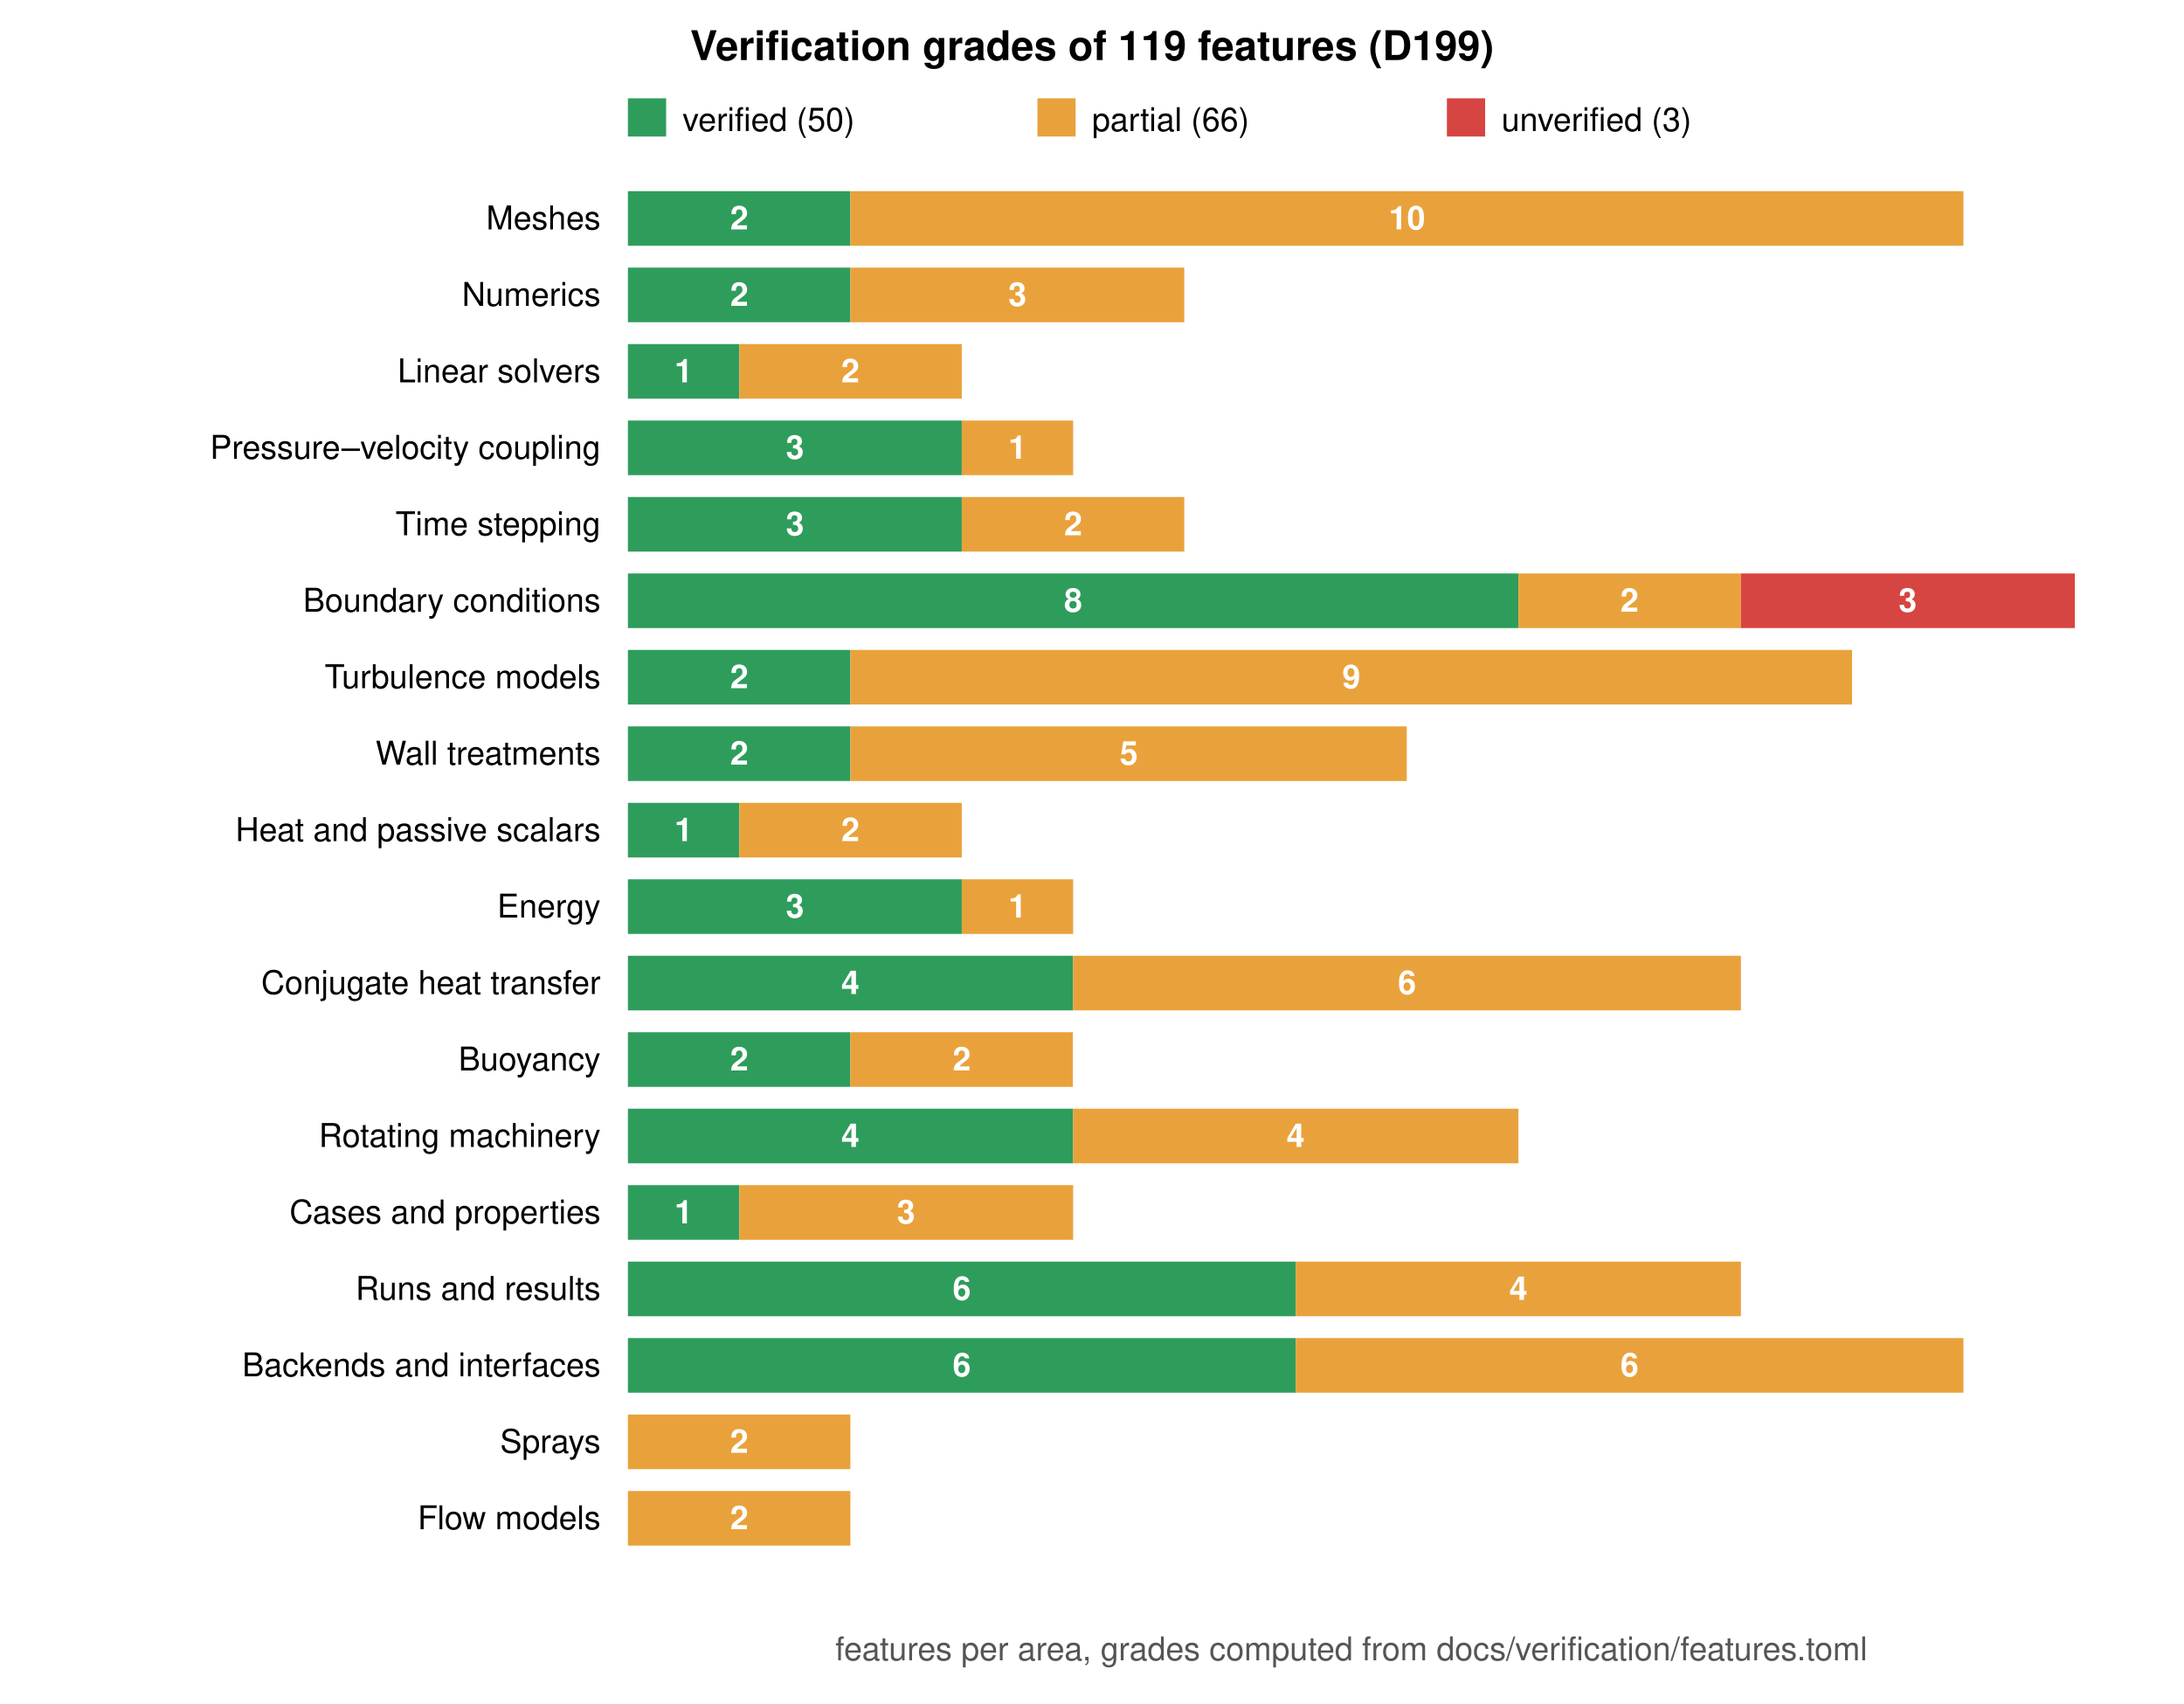
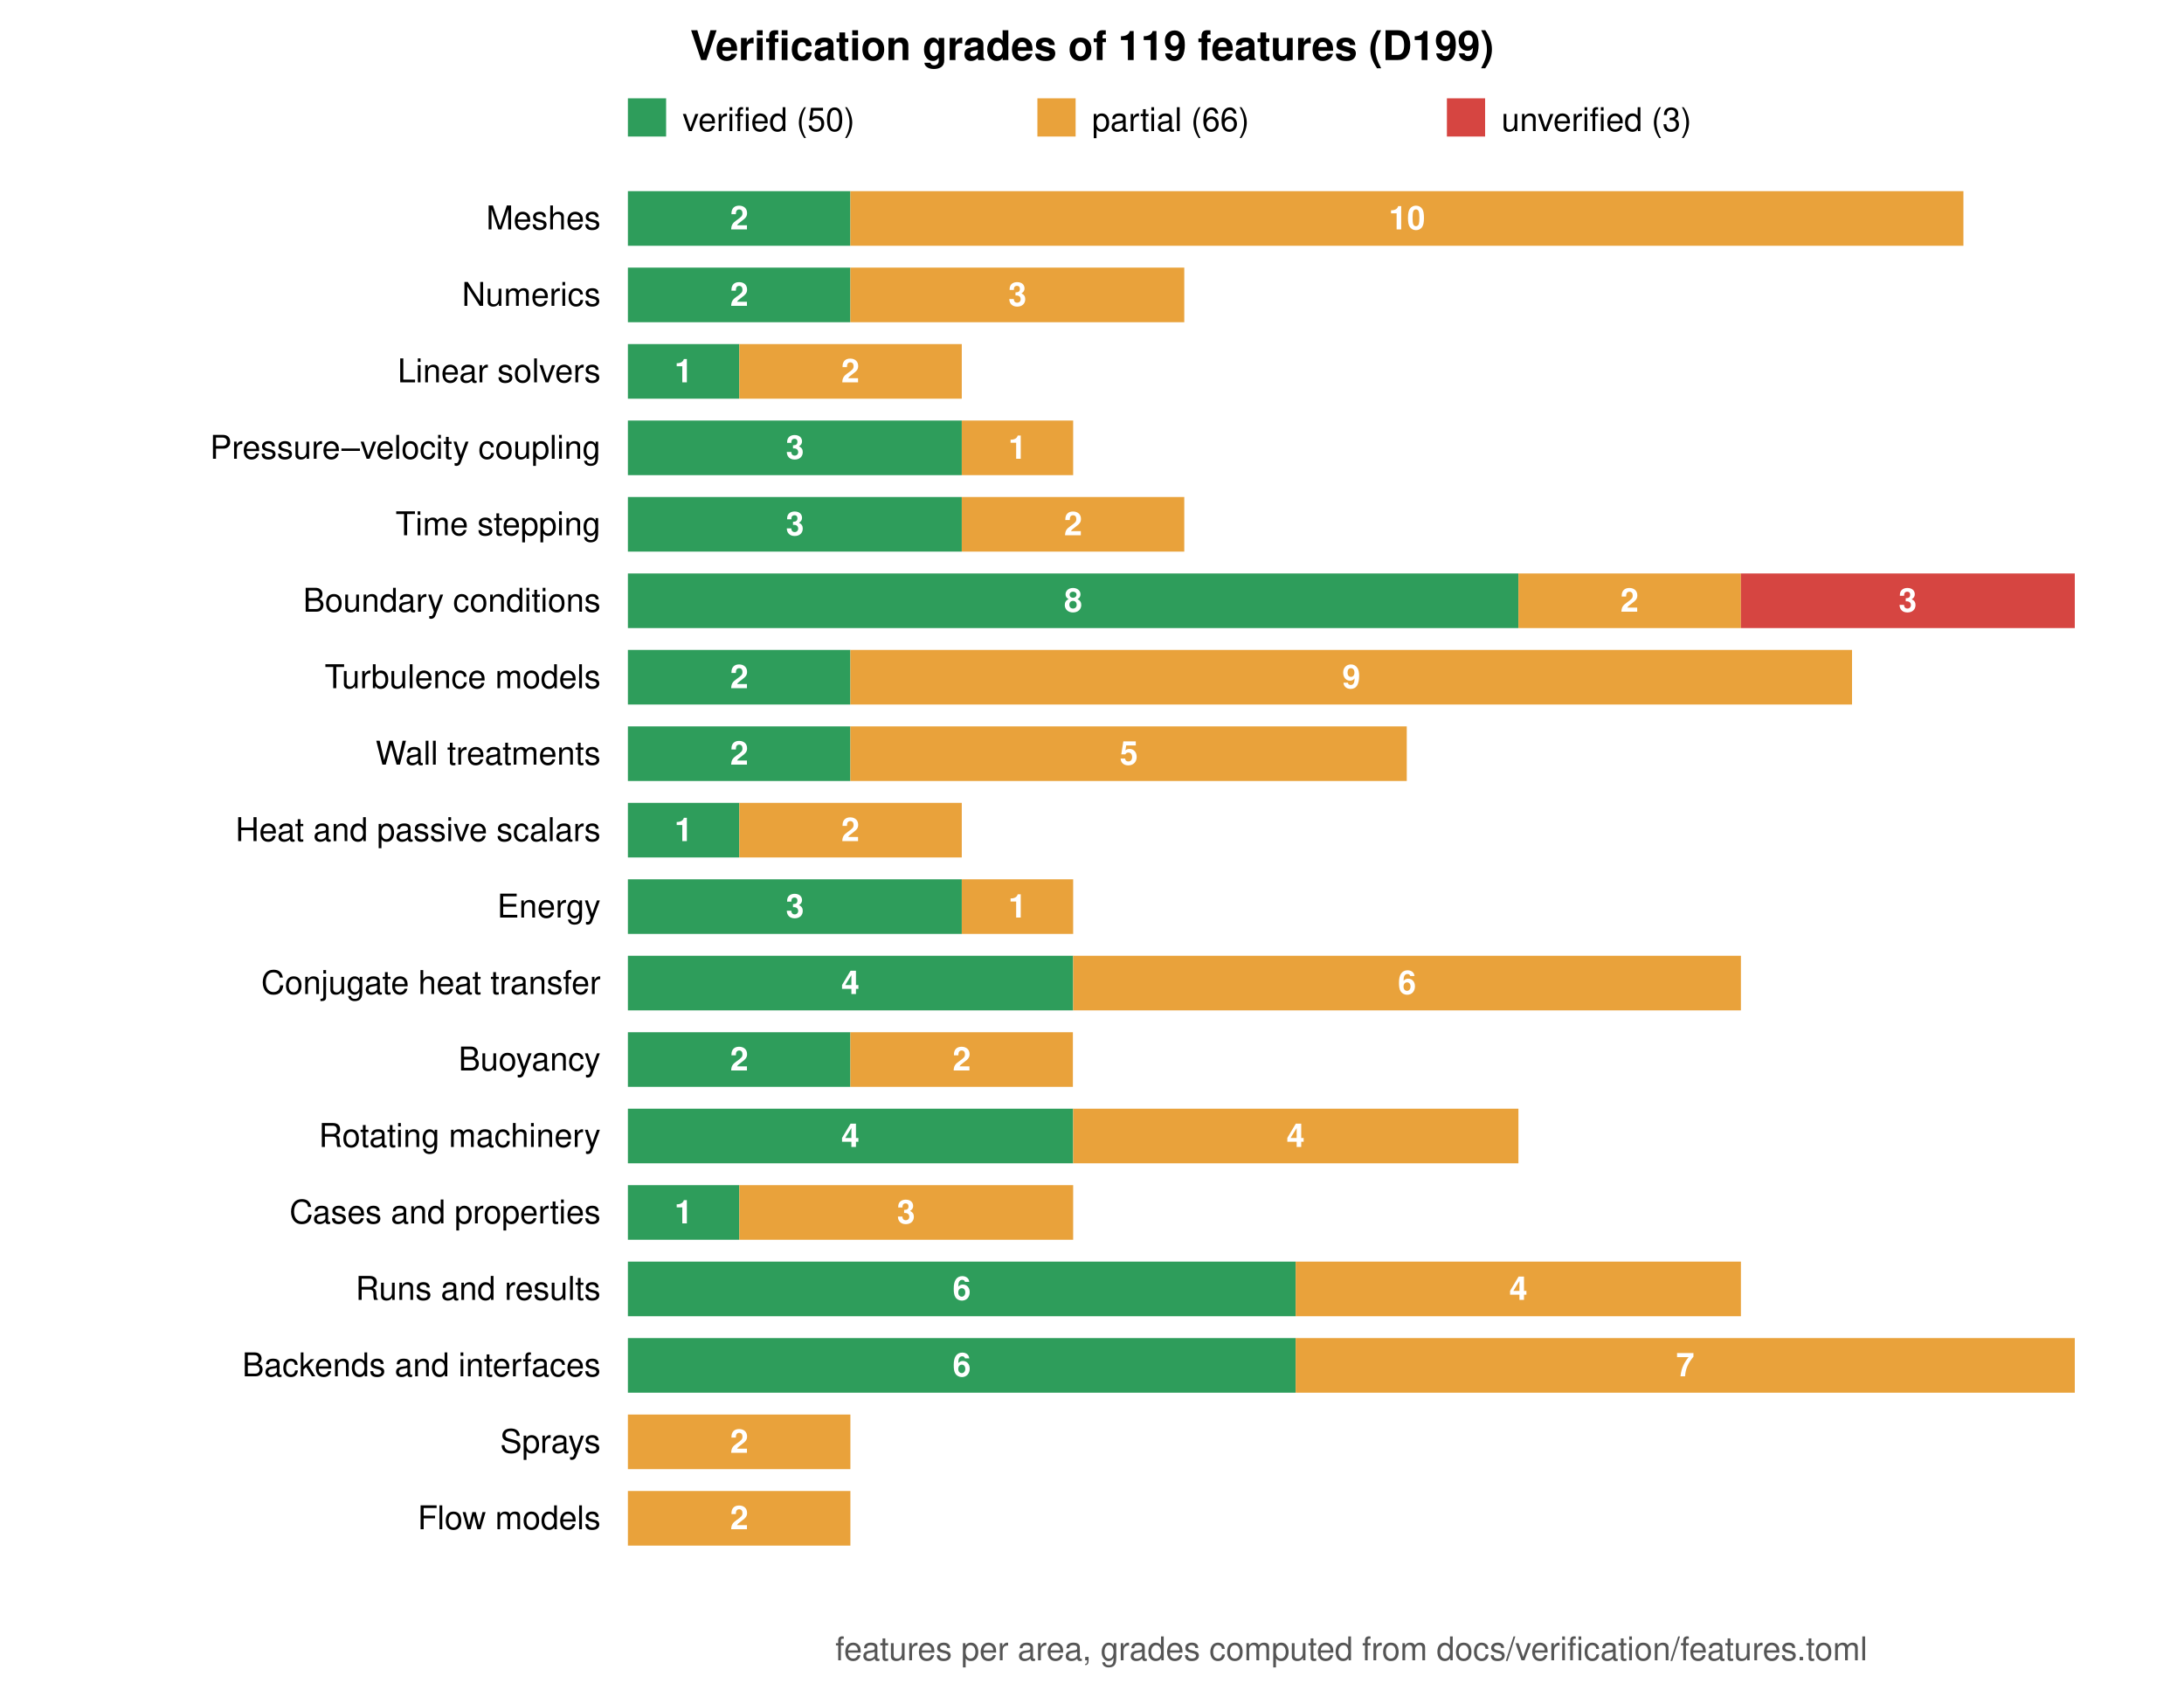
<svg xmlns="http://www.w3.org/2000/svg" viewBox="0 0 800 624" width="800" height="624" font-family="Helvetica, Arial, sans-serif" font-size="12">
  <rect width="800" height="624" fill="white" />
  <text x="400.0" y="22" text-anchor="middle" font-size="15" font-weight="bold">Verification grades of 119 features (D199)</text>
  <rect x="230" y="36" width="14" height="14" fill="#2e9d5b" />
  <text x="250" y="48">verified (50)</text>
  <rect x="380" y="36" width="14" height="14" fill="#e9a23b" />
  <text x="400" y="48">partial (66)</text>
  <rect x="530" y="36" width="14" height="14" fill="#d64541" />
  <text x="550" y="48">unverified (3)</text>
  <text x="220" y="84.0" text-anchor="end">Meshes</text>
  <rect x="230.0" y="70" width="81.5" height="20" fill="#2e9d5b" />
  <text x="270.8" y="84.0" text-anchor="middle" fill="white" font-weight="bold">2</text>
  <rect x="311.5" y="70" width="407.7" height="20" fill="#e9a23b" />
  <text x="515.4" y="84.0" text-anchor="middle" fill="white" font-weight="bold">10</text>
  <text x="220" y="112.0" text-anchor="end">Numerics</text>
  <rect x="230.0" y="98" width="81.5" height="20" fill="#2e9d5b" />
  <text x="270.8" y="112.0" text-anchor="middle" fill="white" font-weight="bold">2</text>
  <rect x="311.5" y="98" width="122.3" height="20" fill="#e9a23b" />
  <text x="372.7" y="112.0" text-anchor="middle" fill="white" font-weight="bold">3</text>
  <text x="220" y="140.0" text-anchor="end">Linear solvers</text>
  <rect x="230.0" y="126" width="40.8" height="20" fill="#2e9d5b" />
  <text x="250.4" y="140.0" text-anchor="middle" fill="white" font-weight="bold">1</text>
  <rect x="270.8" y="126" width="81.5" height="20" fill="#e9a23b" />
  <text x="311.5" y="140.0" text-anchor="middle" fill="white" font-weight="bold">2</text>
  <text x="220" y="168.0" text-anchor="end">Pressure–velocity coupling</text>
  <rect x="230.0" y="154" width="122.3" height="20" fill="#2e9d5b" />
  <text x="291.2" y="168.0" text-anchor="middle" fill="white" font-weight="bold">3</text>
  <rect x="352.3" y="154" width="40.8" height="20" fill="#e9a23b" />
  <text x="372.7" y="168.0" text-anchor="middle" fill="white" font-weight="bold">1</text>
  <text x="220" y="196.0" text-anchor="end">Time stepping</text>
  <rect x="230.0" y="182" width="122.3" height="20" fill="#2e9d5b" />
  <text x="291.2" y="196.0" text-anchor="middle" fill="white" font-weight="bold">3</text>
  <rect x="352.3" y="182" width="81.5" height="20" fill="#e9a23b" />
  <text x="393.1" y="196.0" text-anchor="middle" fill="white" font-weight="bold">2</text>
  <text x="220" y="224.0" text-anchor="end">Boundary conditions</text>
  <rect x="230.0" y="210" width="326.2" height="20" fill="#2e9d5b" />
  <text x="393.1" y="224.0" text-anchor="middle" fill="white" font-weight="bold">8</text>
  <rect x="556.2" y="210" width="81.5" height="20" fill="#e9a23b" />
  <text x="596.9" y="224.0" text-anchor="middle" fill="white" font-weight="bold">2</text>
  <rect x="637.7" y="210" width="122.3" height="20" fill="#d64541" />
  <text x="698.8" y="224.0" text-anchor="middle" fill="white" font-weight="bold">3</text>
  <text x="220" y="252.0" text-anchor="end">Turbulence models</text>
  <rect x="230.0" y="238" width="81.5" height="20" fill="#2e9d5b" />
  <text x="270.8" y="252.0" text-anchor="middle" fill="white" font-weight="bold">2</text>
  <rect x="311.5" y="238" width="366.9" height="20" fill="#e9a23b" />
  <text x="495.0" y="252.0" text-anchor="middle" fill="white" font-weight="bold">9</text>
  <text x="220" y="280.0" text-anchor="end">Wall treatments</text>
  <rect x="230.0" y="266" width="81.5" height="20" fill="#2e9d5b" />
  <text x="270.8" y="280.0" text-anchor="middle" fill="white" font-weight="bold">2</text>
  <rect x="311.5" y="266" width="203.8" height="20" fill="#e9a23b" />
  <text x="413.5" y="280.0" text-anchor="middle" fill="white" font-weight="bold">5</text>
  <text x="220" y="308.0" text-anchor="end">Heat and passive scalars</text>
  <rect x="230.0" y="294" width="40.8" height="20" fill="#2e9d5b" />
  <text x="250.4" y="308.0" text-anchor="middle" fill="white" font-weight="bold">1</text>
  <rect x="270.8" y="294" width="81.5" height="20" fill="#e9a23b" />
  <text x="311.5" y="308.0" text-anchor="middle" fill="white" font-weight="bold">2</text>
  <text x="220" y="336.0" text-anchor="end">Energy</text>
  <rect x="230.0" y="322" width="122.3" height="20" fill="#2e9d5b" />
  <text x="291.2" y="336.0" text-anchor="middle" fill="white" font-weight="bold">3</text>
  <rect x="352.3" y="322" width="40.8" height="20" fill="#e9a23b" />
  <text x="372.7" y="336.0" text-anchor="middle" fill="white" font-weight="bold">1</text>
  <text x="220" y="364.0" text-anchor="end">Conjugate heat transfer</text>
  <rect x="230.0" y="350" width="163.1" height="20" fill="#2e9d5b" />
  <text x="311.5" y="364.0" text-anchor="middle" fill="white" font-weight="bold">4</text>
  <rect x="393.1" y="350" width="244.6" height="20" fill="#e9a23b" />
  <text x="515.4" y="364.0" text-anchor="middle" fill="white" font-weight="bold">6</text>
  <text x="220" y="392.0" text-anchor="end">Buoyancy</text>
  <rect x="230.0" y="378" width="81.5" height="20" fill="#2e9d5b" />
  <text x="270.8" y="392.0" text-anchor="middle" fill="white" font-weight="bold">2</text>
  <rect x="311.5" y="378" width="81.5" height="20" fill="#e9a23b" />
  <text x="352.3" y="392.0" text-anchor="middle" fill="white" font-weight="bold">2</text>
  <text x="220" y="420.0" text-anchor="end">Rotating machinery</text>
  <rect x="230.0" y="406" width="163.1" height="20" fill="#2e9d5b" />
  <text x="311.5" y="420.0" text-anchor="middle" fill="white" font-weight="bold">4</text>
  <rect x="393.1" y="406" width="163.1" height="20" fill="#e9a23b" />
  <text x="474.6" y="420.0" text-anchor="middle" fill="white" font-weight="bold">4</text>
  <text x="220" y="448.0" text-anchor="end">Cases and properties</text>
  <rect x="230.0" y="434" width="40.8" height="20" fill="#2e9d5b" />
  <text x="250.4" y="448.0" text-anchor="middle" fill="white" font-weight="bold">1</text>
  <rect x="270.8" y="434" width="122.3" height="20" fill="#e9a23b" />
  <text x="331.9" y="448.0" text-anchor="middle" fill="white" font-weight="bold">3</text>
  <text x="220" y="476.0" text-anchor="end">Runs and results</text>
  <rect x="230.0" y="462" width="244.6" height="20" fill="#2e9d5b" />
  <text x="352.3" y="476.0" text-anchor="middle" fill="white" font-weight="bold">6</text>
  <rect x="474.6" y="462" width="163.1" height="20" fill="#e9a23b" />
  <text x="556.2" y="476.0" text-anchor="middle" fill="white" font-weight="bold">4</text>
  <text x="220" y="504.0" text-anchor="end">Backends and interfaces</text>
  <rect x="230.0" y="490" width="244.6" height="20" fill="#2e9d5b" />
  <text x="352.3" y="504.0" text-anchor="middle" fill="white" font-weight="bold">6</text>
-   <rect x="474.6" y="490" width="244.6" height="20" fill="#e9a23b" />
-   <text x="596.9" y="504.0" text-anchor="middle" fill="white" font-weight="bold">6</text>
+   <rect x="474.6" y="490" width="285.4" height="20" fill="#e9a23b" />
+   <text x="617.3" y="504.0" text-anchor="middle" fill="white" font-weight="bold">7</text>
  <text x="220" y="532.0" text-anchor="end">Sprays</text>
  <rect x="230.0" y="518" width="81.5" height="20" fill="#e9a23b" />
  <text x="270.8" y="532.0" text-anchor="middle" fill="white" font-weight="bold">2</text>
  <text x="220" y="560.0" text-anchor="end">Flow models</text>
  <rect x="230.0" y="546" width="81.5" height="20" fill="#e9a23b" />
  <text x="270.8" y="560.0" text-anchor="middle" fill="white" font-weight="bold">2</text>
  <text x="495.0" y="608" text-anchor="middle" fill="#555">features per area, grades computed from docs/verification/features.toml</text>
</svg>
